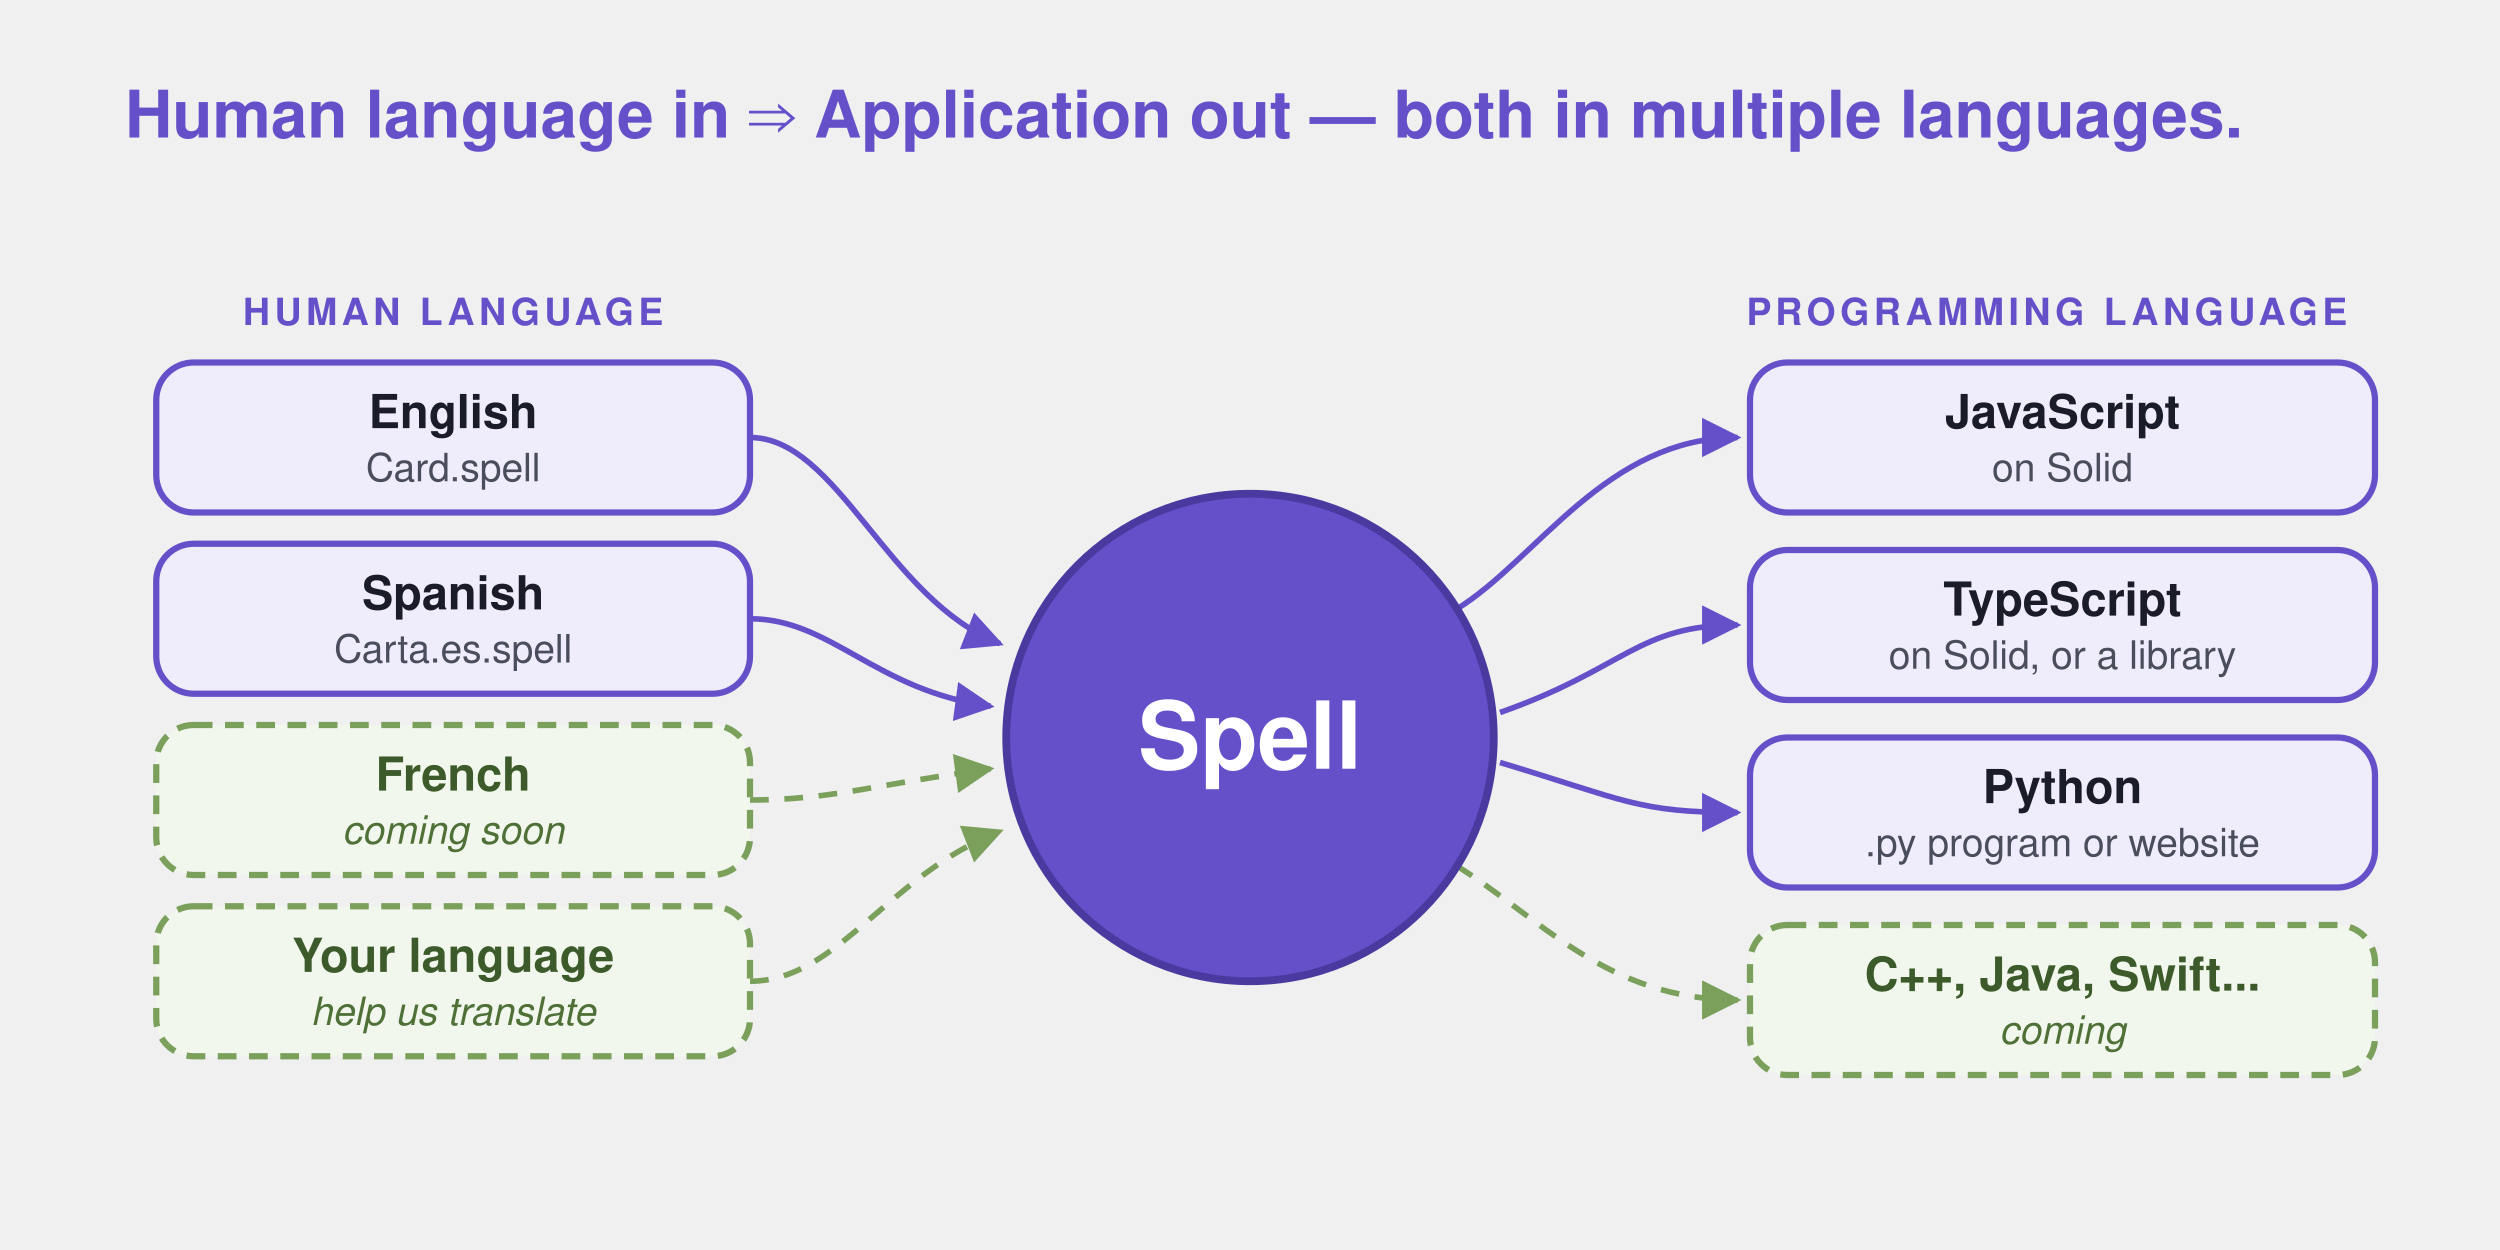
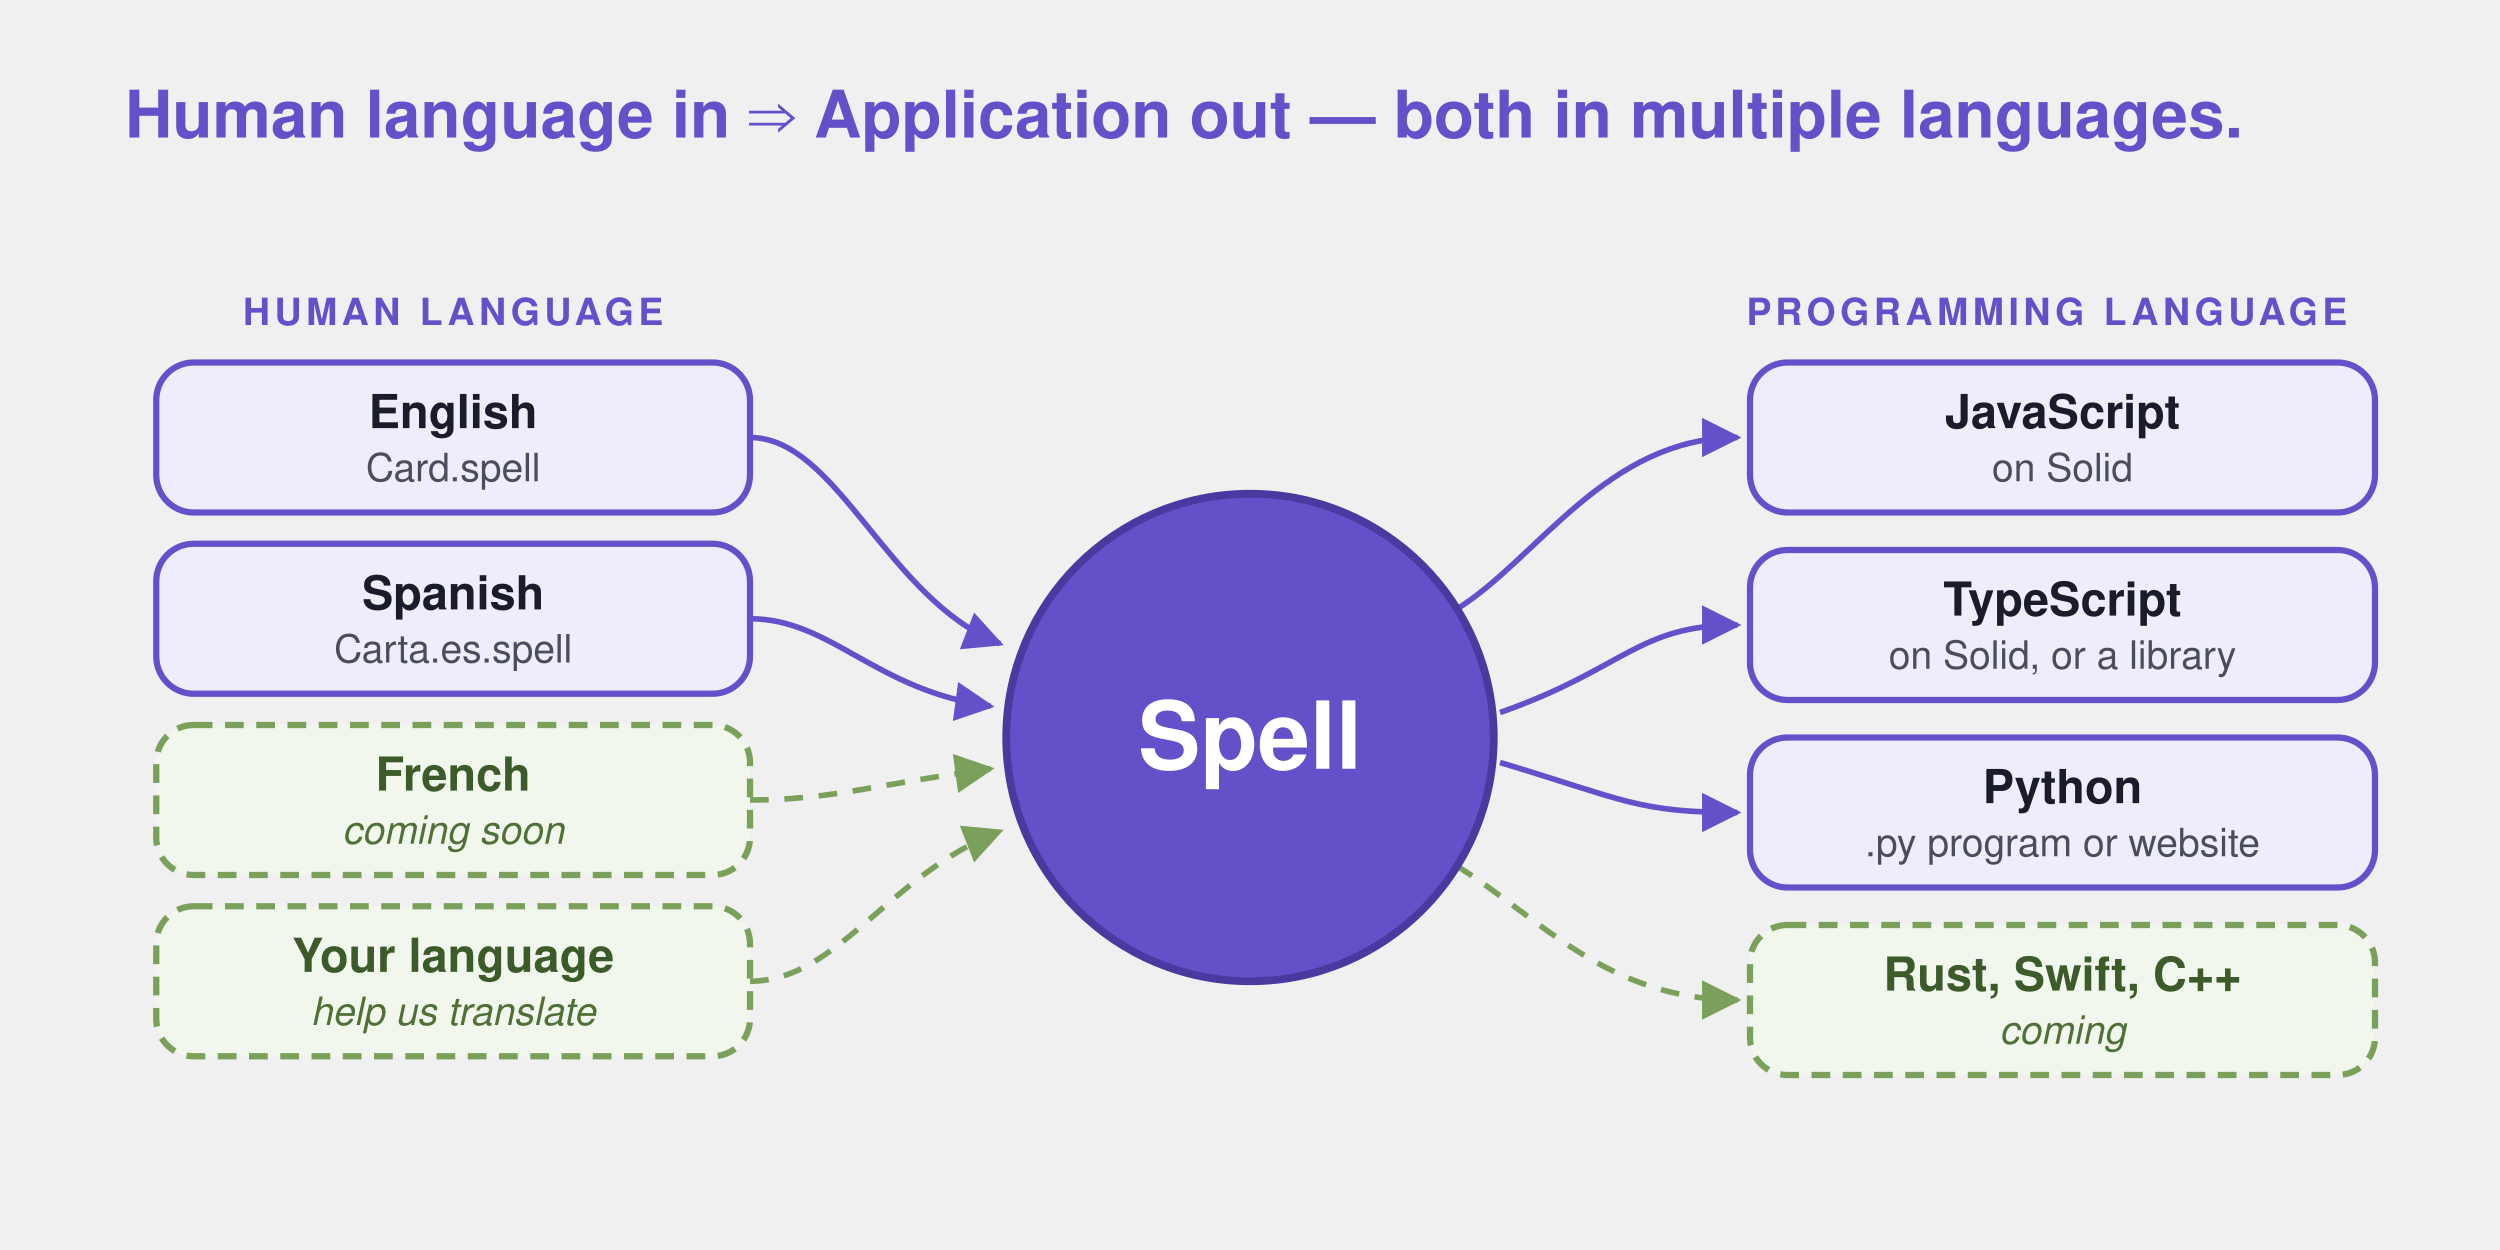
<svg xmlns="http://www.w3.org/2000/svg" viewBox="0 0 800 400" width="800" height="400" role="img" aria-labelledby="title desc">
  <defs>
    <marker id="arrow" viewBox="0 0 10 10" refX="9" refY="5" markerWidth="7" markerHeight="7" orient="auto-start-reverse">
      <path d="M0,0 L10,5 L0,10 z" fill="#6550CA" />
    </marker>
    <marker id="arrow-later" viewBox="0 0 10 10" refX="9" refY="5" markerWidth="7" markerHeight="7" orient="auto-start-reverse">
      <path d="M0,0 L10,5 L0,10 z" fill="#7BA05B" />
    </marker>
  </defs>
  <style>
    text { font-family: -apple-system, BlinkMacSystemFont, "Segoe UI", Helvetica, Arial, sans-serif; fill: #1A1C27; }
    .title { font-size: 21px; font-weight: 700; fill: #6550CA; }
    .sub { font-size: 13px; fill: #5B5E6E; }
    .head { font-size: 12px; font-weight: 700; letter-spacing: 0.12em; fill: #6550CA; text-anchor: middle; }
    .name { font-size: 15px; font-weight: 700; text-anchor: middle; }
    .what { font-size: 12.5px; fill: #4A4D5C; text-anchor: middle; }
    .soon { font-size: 15px; font-weight: 700; text-anchor: middle; fill: #3D5A2A; }
    .soonwhat { font-size: 12.5px; fill: #4F7037; text-anchor: middle; font-style: italic; }
    .tree { font-size: 30px; font-weight: 700; text-anchor: middle; fill: #FFFFFF; }
    .box { fill: #EFECFB; stroke: #6550CA; stroke-width: 2; }
    .coming { fill: #F2F7EE; stroke: #7BA05B; stroke-width: 2; stroke-dasharray: 6 4; }
    .edge { fill: none; stroke: #6550CA; stroke-width: 1.8; }
    .later { fill: none; stroke: #7BA05B; stroke-width: 1.8; stroke-dasharray: 6 5; }
  </style>
  <text class="title" x="40" y="44">Human language in ⇒ Application out — both in multiple languages.</text>
  <text class="head" x="145" y="104">HUMAN LANGUAGE</text>
  <text class="head" x="655" y="104">PROGRAMMING LANGUAGE</text>
  <path class="edge" d="M240,140 C268,140 284,192 320,206" marker-end="url(#arrow)" />
  <path class="edge" d="M240,198 C266,198 280,221 317,226" marker-end="url(#arrow)" />
  <path class="later" d="M240,256 C266,256 280,251 317,246" marker-end="url(#arrow-later)" />
  <path class="later" d="M240,314 C268,314 284,280 320,266" marker-end="url(#arrow-later)" />
  <path class="edge" d="M466,195 C492,179 514,140 556,140" marker-end="url(#arrow)" />
  <path class="edge" d="M480,228 C520,214 524,200 556,200" marker-end="url(#arrow)" />
  <path class="edge" d="M480,244 C520,256 524,260 556,260" marker-end="url(#arrow)" />
  <path class="later" d="M466,277 C492,293 514,320 556,320" marker-end="url(#arrow-later)" />
  <rect class="box" x="50" y="116" width="190" height="48" rx="12" />
  <text class="name" x="145" y="137">English</text>
  <text class="what" x="145" y="154">Card.spell</text>
  <rect class="box" x="50" y="174" width="190" height="48" rx="12" />
  <text class="name" x="145" y="195">Spanish</text>
  <text class="what" x="145" y="212">Carta.es.spell</text>
  <rect class="coming" x="50" y="232" width="190" height="48" rx="12" />
  <text class="soon" x="145" y="253">French</text>
  <text class="soonwhat" x="145" y="270">coming soon</text>
  <rect class="coming" x="50" y="290" width="190" height="48" rx="12" />
  <text class="soon" x="145" y="311">Your language</text>
  <text class="soonwhat" x="145" y="328">help us translate</text>
  <circle cx="400" cy="236" r="78" fill="#6550CA" stroke="#4A3AA0" stroke-width="2.5" />
  <text class="tree" x="400" y="246">Spell</text>
  <rect class="box" x="560" y="116" width="200" height="48" rx="12" />
  <text class="name" x="660" y="137">JavaScript</text>
  <text class="what" x="660" y="154">on Solid</text>
  <rect class="box" x="560" y="176" width="200" height="48" rx="12" />
  <text class="name" x="660" y="197">TypeScript</text>
  <text class="what" x="660" y="214">on Solid, or a library</text>
  <rect class="box" x="560" y="236" width="200" height="48" rx="12" />
  <text class="name" x="660" y="257">Python</text>
  <text class="what" x="660" y="274">.py program or website</text>
  <rect class="coming" x="560" y="296" width="200" height="48" rx="12" />
-   <text class="soon" x="660" y="317">C++, Java, Swift...</text>
+   <text class="soon" x="660" y="317">Rust, Swift, C++</text>
  <text class="soonwhat" x="660" y="334">coming</text>
</svg>
